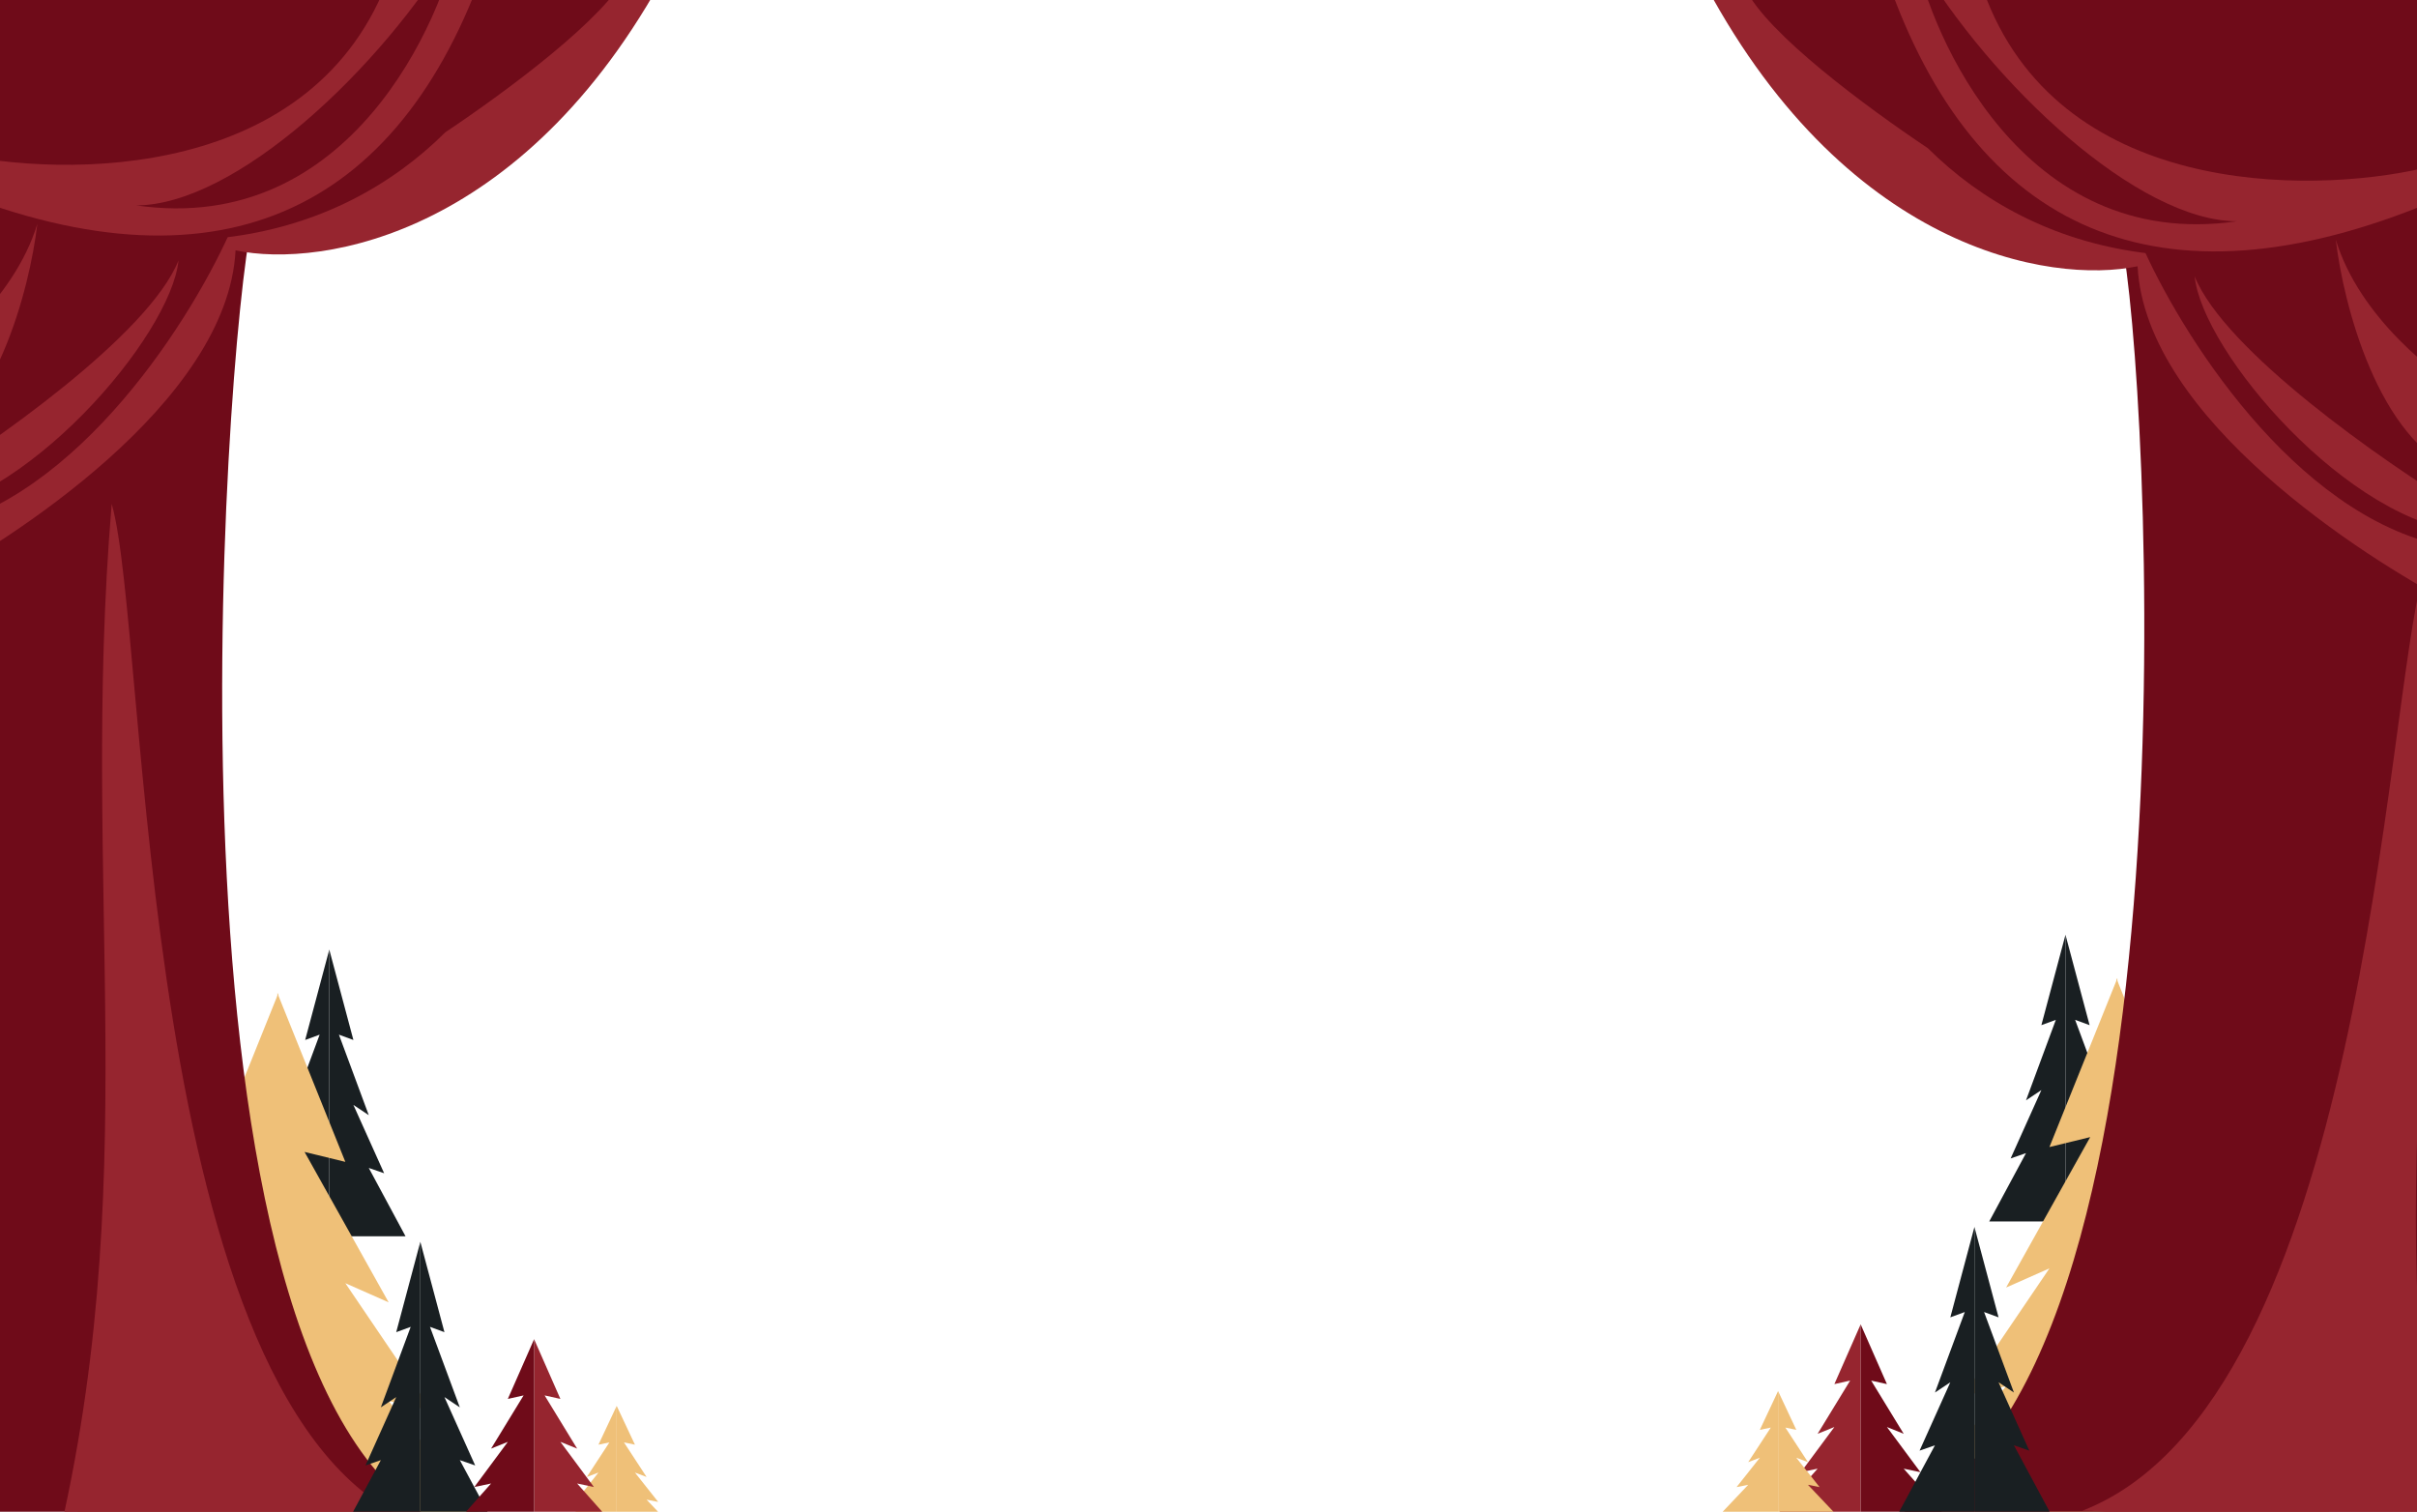
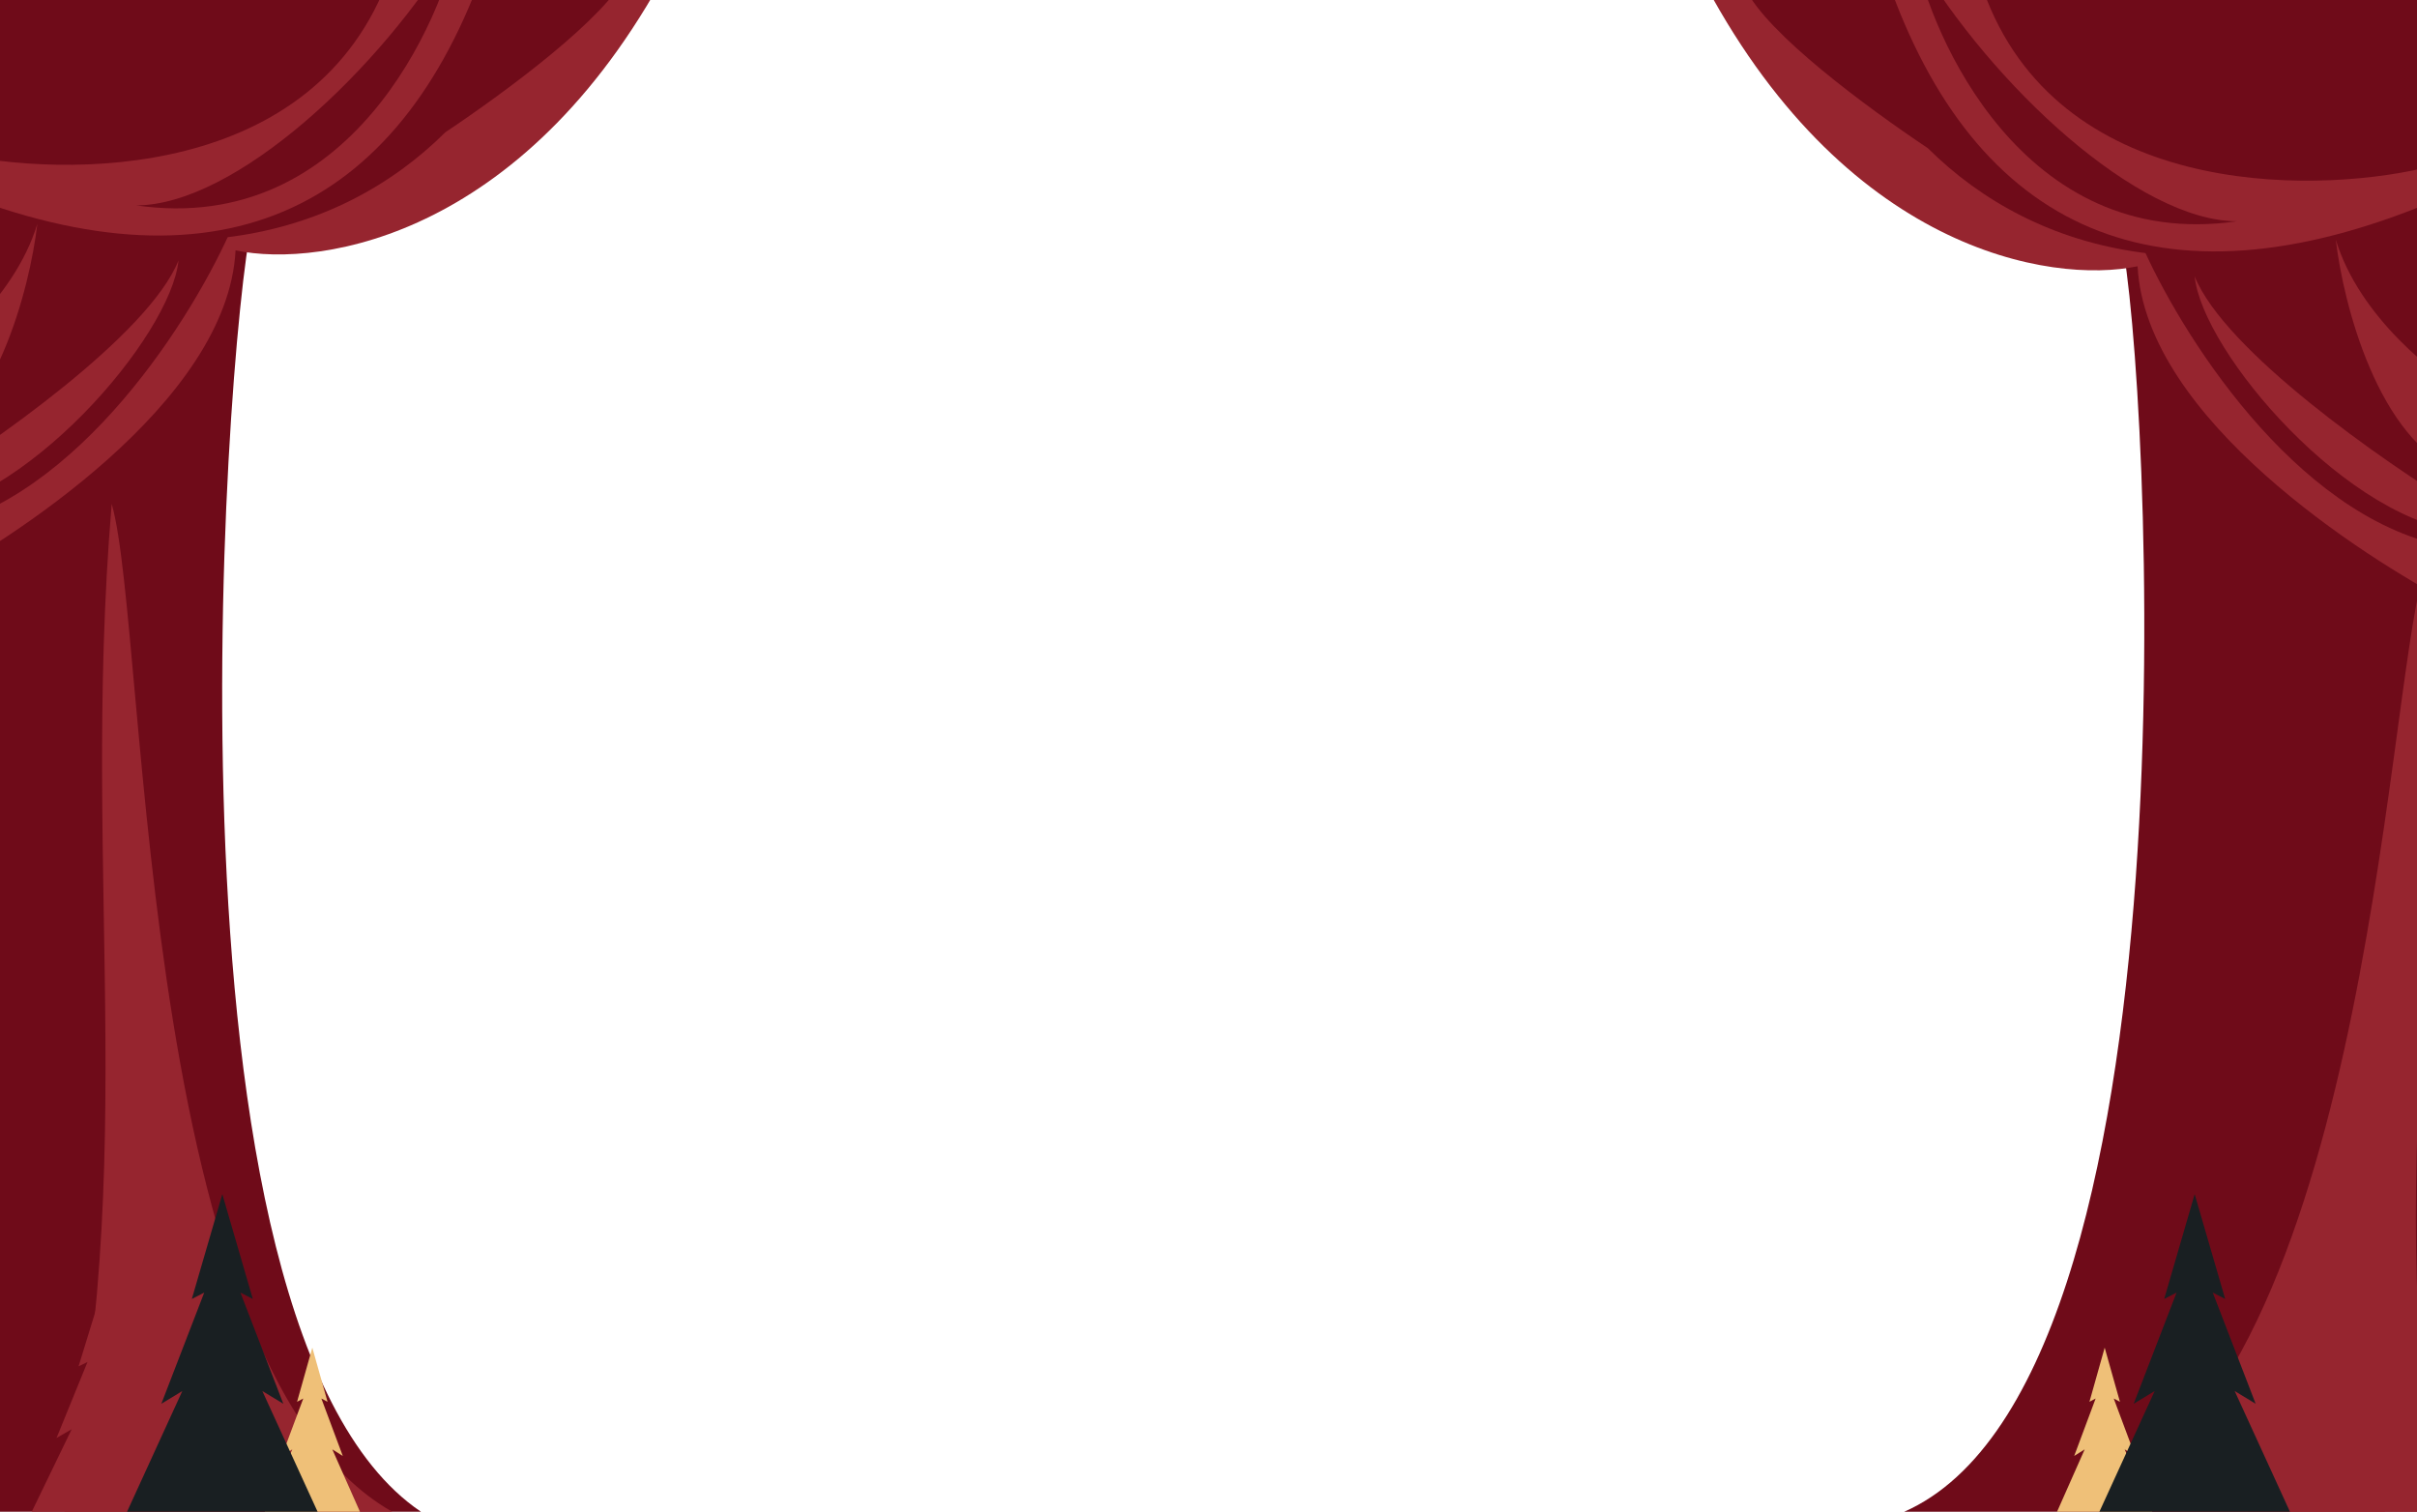
<svg xmlns="http://www.w3.org/2000/svg" width="2283" height="1428" viewBox="0 0 2283 1428" preserveAspectRatio="none" fill="none" overflow="hidden">
-   <path d="M1928.2 968.367L1950.97 883V1153.81H1878.94L1913.68 1089.24L1899.16 1094.27L1928.2 1029.7L1913.68 1039.39L1941.86 963.346L1928.2 968.367Z" fill="#191F22" id="obj1" />
-   <path d="M1973.75 968.367L1950.97 883V1153.81H2023L1988.27 1089.24L2002.79 1094.27L1973.75 1029.7L1988.27 1039.39L1960.08 963.346L1973.75 968.367Z" fill="#191F22" id="obj2" />
-   <path d="M1935.81 1083.51L2000 924V1430H1797L1894.89 1309.36L1853.97 1318.75L1935.81 1198.11L1894.89 1216.21L1974.32 1074.12L1935.81 1083.51Z" fill="#EFC078" id="obj3" />
-   <path d="M2063.19 1083.51L1999 924V1430H2202L2104.11 1309.36L2145.03 1318.75L2063.19 1198.11L2104.11 1216.21L2024.68 1074.12L2063.19 1083.51Z" fill="#EFC078" id="obj4" />
-   <path d="M333.804 982.367L311.029 897V1167.81H383.057L348.324 1103.24L362.843 1108.27L333.804 1043.7L348.324 1053.39L320.139 977.346L333.804 982.367Z" fill="#191F22" id="obj5" />
-   <path d="M288.252 982.367L311.028 897V1167.81H239L273.733 1103.24L259.213 1108.27L288.252 1043.7L273.733 1053.39L301.918 977.346L288.252 982.367Z" fill="#191F22" id="obj6" />
-   <path d="M326.19 1097.51L262 938V1444H465L367.111 1323.36L408.032 1332.75L326.19 1212.11L367.111 1230.21L287.676 1088.12L326.19 1097.51Z" fill="#EFC078" id="obj7" />
-   <path d="M198.81 1097.51L263 938V1444H60L157.889 1323.36L116.968 1332.75L198.81 1212.11L157.889 1230.21L237.324 1088.12L198.81 1097.51Z" fill="#EFC078" id="obj8" />
  <path d="M430.102 1445C136.102 1332.2 212.399 325 237.899 211L-5.5 222.5L-254 576L-236 1819C-226.8 1509.4 116.602 1427.5 430.102 1445Z" fill="#6F0B19" id="obj28" />
  <path d="M190.659 209C407.401 190.2 526.368 34.667 563.569 -40.5H636.588C501.124 222.3 304.086 253.667 222.5 236.5C215.112 380.9 6.493 512.5 -72.399 554V502.5C36.896 475.3 162.053 291.5 190.659 209Z" fill="#96252F" id="obj29" />
  <path d="M-67.398 500.896C75.56 471.655 183.501 297.379 219.602 213.896C129.169 231.225 -9.412 174.186 -67.398 143.5V500.896Z" fill="#6F0B19" id="obj30" />
  <path d="M-92 359.061V488.347C22.8 480.766 161.602 317 168.602 246.021C140.443 316.417 -9.645 421.109 -81.17 464.656V430.811C-4.817 401.028 28.26 272.194 35.255 211.5C13.053 284.604 -58.832 340.334 -92 359.061Z" fill="#96252F" id="obj31" />
  <path d="M-70.898 -27.5V169.628C151.105 271.719 319.141 225.821 420.602 125C478.25 86.377 572.672 16.835 593.102 -25.995H532.102L-70.898 -27.5Z" fill="#6F0B19" id="obj32" />
  <path d="M-68.821 169.997C193.525 284.285 369.704 208.594 455.102 -23.994H368.166C298.617 170.498 62.224 168.994 -47.279 143.931L-44.202 -26.5H-68.821L-71.898 167.992L-68.821 169.997Z" fill="#96252F" id="obj33" />
  <path d="M432.102 -56C418.435 14.833 332.102 223.5 128.602 194C221.602 194 359.702 66.4 432.102 -56Z" fill="#6F0B19" id="obj34" />
  <path d="M1791.41 1431C2085.41 1318.2 2029.19 340 2003.69 226L2247.09 237.5L2495.59 591L2457.51 1805C2448.31 1495.4 2104.91 1413.5 1791.41 1431Z" fill="#6F0B19" id="obj35" />
  <path d="M2050.93 224C1834.19 205.2 1715.22 49.667 1678.02 -25.5H1605C1740.46 237.3 1937.5 268.667 2019.09 251.5C2026.48 395.9 2235.09 527.5 2313.99 569V517.5C2204.69 490.3 2079.53 306.5 2050.93 224Z" fill="#96252F" id="obj36" />
  <path d="M2308.99 515.896C2166.03 486.655 2058.09 312.379 2021.99 228.896C2112.42 246.225 2251 189.186 2308.99 158.5V515.896Z" fill="#6F0B19" id="obj37" />
  <path d="M2333.59 374.061V503.347C2218.79 495.766 2079.99 332 2072.99 261.021C2101.14 331.417 2251.23 436.109 2322.76 479.656V445.811C2246.4 416.028 2213.33 287.194 2206.33 226.5C2228.53 299.604 2300.42 355.334 2333.59 374.061Z" fill="#96252F" id="obj38" />
  <path d="M2312.49 -12.5V184.628C2090.48 286.719 1922.45 240.821 1820.99 140C1763.34 101.377 1668.92 31.835 1648.49 -10.995H1709.49L2312.49 -12.5Z" fill="#6F0B19" id="obj40" />
  <path d="M2310.41 184.997C2048.06 299.285 1871.88 223.594 1786.49 -8.994H1873.42C1942.97 185.498 2179.36 183.994 2288.87 158.931L2285.79 -11.5H2310.41L2313.49 182.992L2310.41 184.997Z" fill="#96252F" id="obj41" />
  <path d="M1809.49 -41C1823.15 29.833 1909.49 238.5 2112.99 209C2019.99 209 1881.89 81.4 1809.49 -41Z" fill="#6F0B19" id="obj42" />
  <path d="M394 1439.15C300 1439.15 118 1449.65 49 1479C139.121 1119.71 74.923 841.757 105.499 476C140.923 598 128.5 1336.15 394 1439.15Z" fill="#96252F" id="obj101" />
  <path d="M1967 1427C2061 1427 2256 1491.15 2325 1520.5C2234.88 1161.21 2319.08 909.757 2288.5 544C2253.08 666 2232.5 1324 1967 1427Z" fill="#96252F" id="obj102" />
-   <path d="M599.733 1364.66L582.5 1328V1444.28H637L610.719 1416.56L621.706 1418.72L599.733 1390.99L610.719 1395.15L589.393 1362.5L599.733 1364.66Z" fill="#EFC078" id="obj212" />
-   <path d="M565.267 1364.66L582.5 1328V1444.28H528L554.281 1416.56L543.294 1418.72L565.267 1390.99L554.281 1395.15L575.607 1362.5L565.267 1364.66Z" fill="#EFC078" id="obj213" />
-   <path d="M419.804 1258.37L397.029 1173V1443.81H469.057L434.324 1379.24L448.843 1384.27L419.804 1319.7L434.324 1329.39L406.139 1253.35L419.804 1258.37Z" fill="#191F22" id="obj214" />
-   <path d="M374.252 1258.37L397.028 1173V1443.81H325L359.733 1379.24L345.213 1384.27L374.252 1319.7L359.733 1329.39L387.918 1253.35L374.252 1258.37Z" fill="#191F22" id="obj215" />
-   <path d="M1732.68 1307.43L1757.5 1251V1430H1679L1716.85 1387.32L1701.03 1390.64L1732.68 1347.97L1716.85 1354.37L1747.57 1304.11L1732.68 1307.43Z" fill="#96252F" id="obj216" />
-   <path d="M1782.32 1307.43L1757.5 1251V1430H1836L1798.15 1387.32L1813.97 1390.64L1782.32 1347.97L1798.15 1354.37L1767.43 1304.11L1782.32 1307.43Z" fill="#6F0B19" id="obj217" />
-   <path d="M1662.27 1350.66L1679.5 1314V1430.28H1625L1651.28 1402.56L1640.29 1404.72L1662.27 1376.99L1651.28 1381.15L1672.61 1348.5L1662.27 1350.66Z" fill="#EFC078" id="obj218" />
-   <path d="M1696.73 1350.66L1679.5 1314V1430.28H1734L1707.72 1402.56L1718.71 1404.72L1696.73 1376.99L1707.72 1381.15L1686.39 1348.5L1696.73 1350.66Z" fill="#EFC078" id="obj219" />
-   <path d="M1842.2 1244.37L1864.97 1159V1429.81H1792.94L1827.68 1365.24L1813.16 1370.27L1842.2 1305.7L1827.68 1315.39L1855.86 1239.35L1842.2 1244.37Z" fill="#191F22" id="obj220" />
-   <path d="M1887.75 1244.37L1864.97 1159V1429.81H1937L1902.27 1365.24L1916.79 1370.27L1887.75 1305.7L1902.27 1315.39L1874.08 1239.35L1887.75 1244.37Z" fill="#191F22" id="obj221" />
-   <path d="M529.322 1321.43L504.5 1265V1444H583L545.146 1401.32L560.97 1404.64L529.322 1361.97L545.146 1368.37L514.429 1318.11L529.322 1321.43Z" fill="#96252F" id="obj222" />
-   <path d="M479.678 1321.43L504.5 1265V1444H426L463.854 1401.32L448.03 1404.64L479.678 1361.97L463.854 1368.37L494.571 1318.11L479.678 1321.43Z" fill="#6F0B19" id="obj223" />
+   <g id="ordered-evergreens">
+     <path d="M95 1223L74.2 1290.65L82.65 1286.55L53.4 1358.3L67.7 1350.1L30 1428L160 1428L122.3 1350.1L136.6 1358.3L107.35 1286.55L115.8 1290.65Z" fill="#96252F" />
+     <path d="M295 1273L280.6 1324.15L286.45 1321.05L266.2 1375.3L276.1 1369.1L250 1428L340 1428L313.9 1369.1L323.8 1375.3L303.55 1321.05L309.4 1324.15Z" fill="#EFC078" />
+     <path d="M210 1128L181.2 1227L192.9 1221L152.4 1326L172.2 1314L120 1428L300 1428L247.8 1314L267.6 1326L227.1 1221L238.8 1227Z" fill="#191F22" />
+     <path d="M2188 1223L2167.2 1290.65L2175.65 1286.55L2146.4 1358.3L2160.7 1350.1L2123 1428L2253 1428L2215.3 1350.1L2229.6 1358.3L2200.35 1286.55L2208.8 1290.65Z" fill="#96252F" />
+     <path d="M1988 1273L1973.6 1324.15L1979.45 1321.05L1959.2 1375.3L1969.1 1369.1L1943 1428L2033 1428L2006.9 1369.1L2016.8 1375.3L1996.55 1321.05L2002.4 1324.15Z" fill="#EFC078" />
+     <path d="M2073 1128L2044.2 1227L2055.9 1221L2015.4 1326L2035.2 1314L1983 1428L2163 1428L2110.8 1314L2130.6 1326L2090.1 1221L2101.8 1227Z" fill="#191F22" />
+   </g>
</svg>
